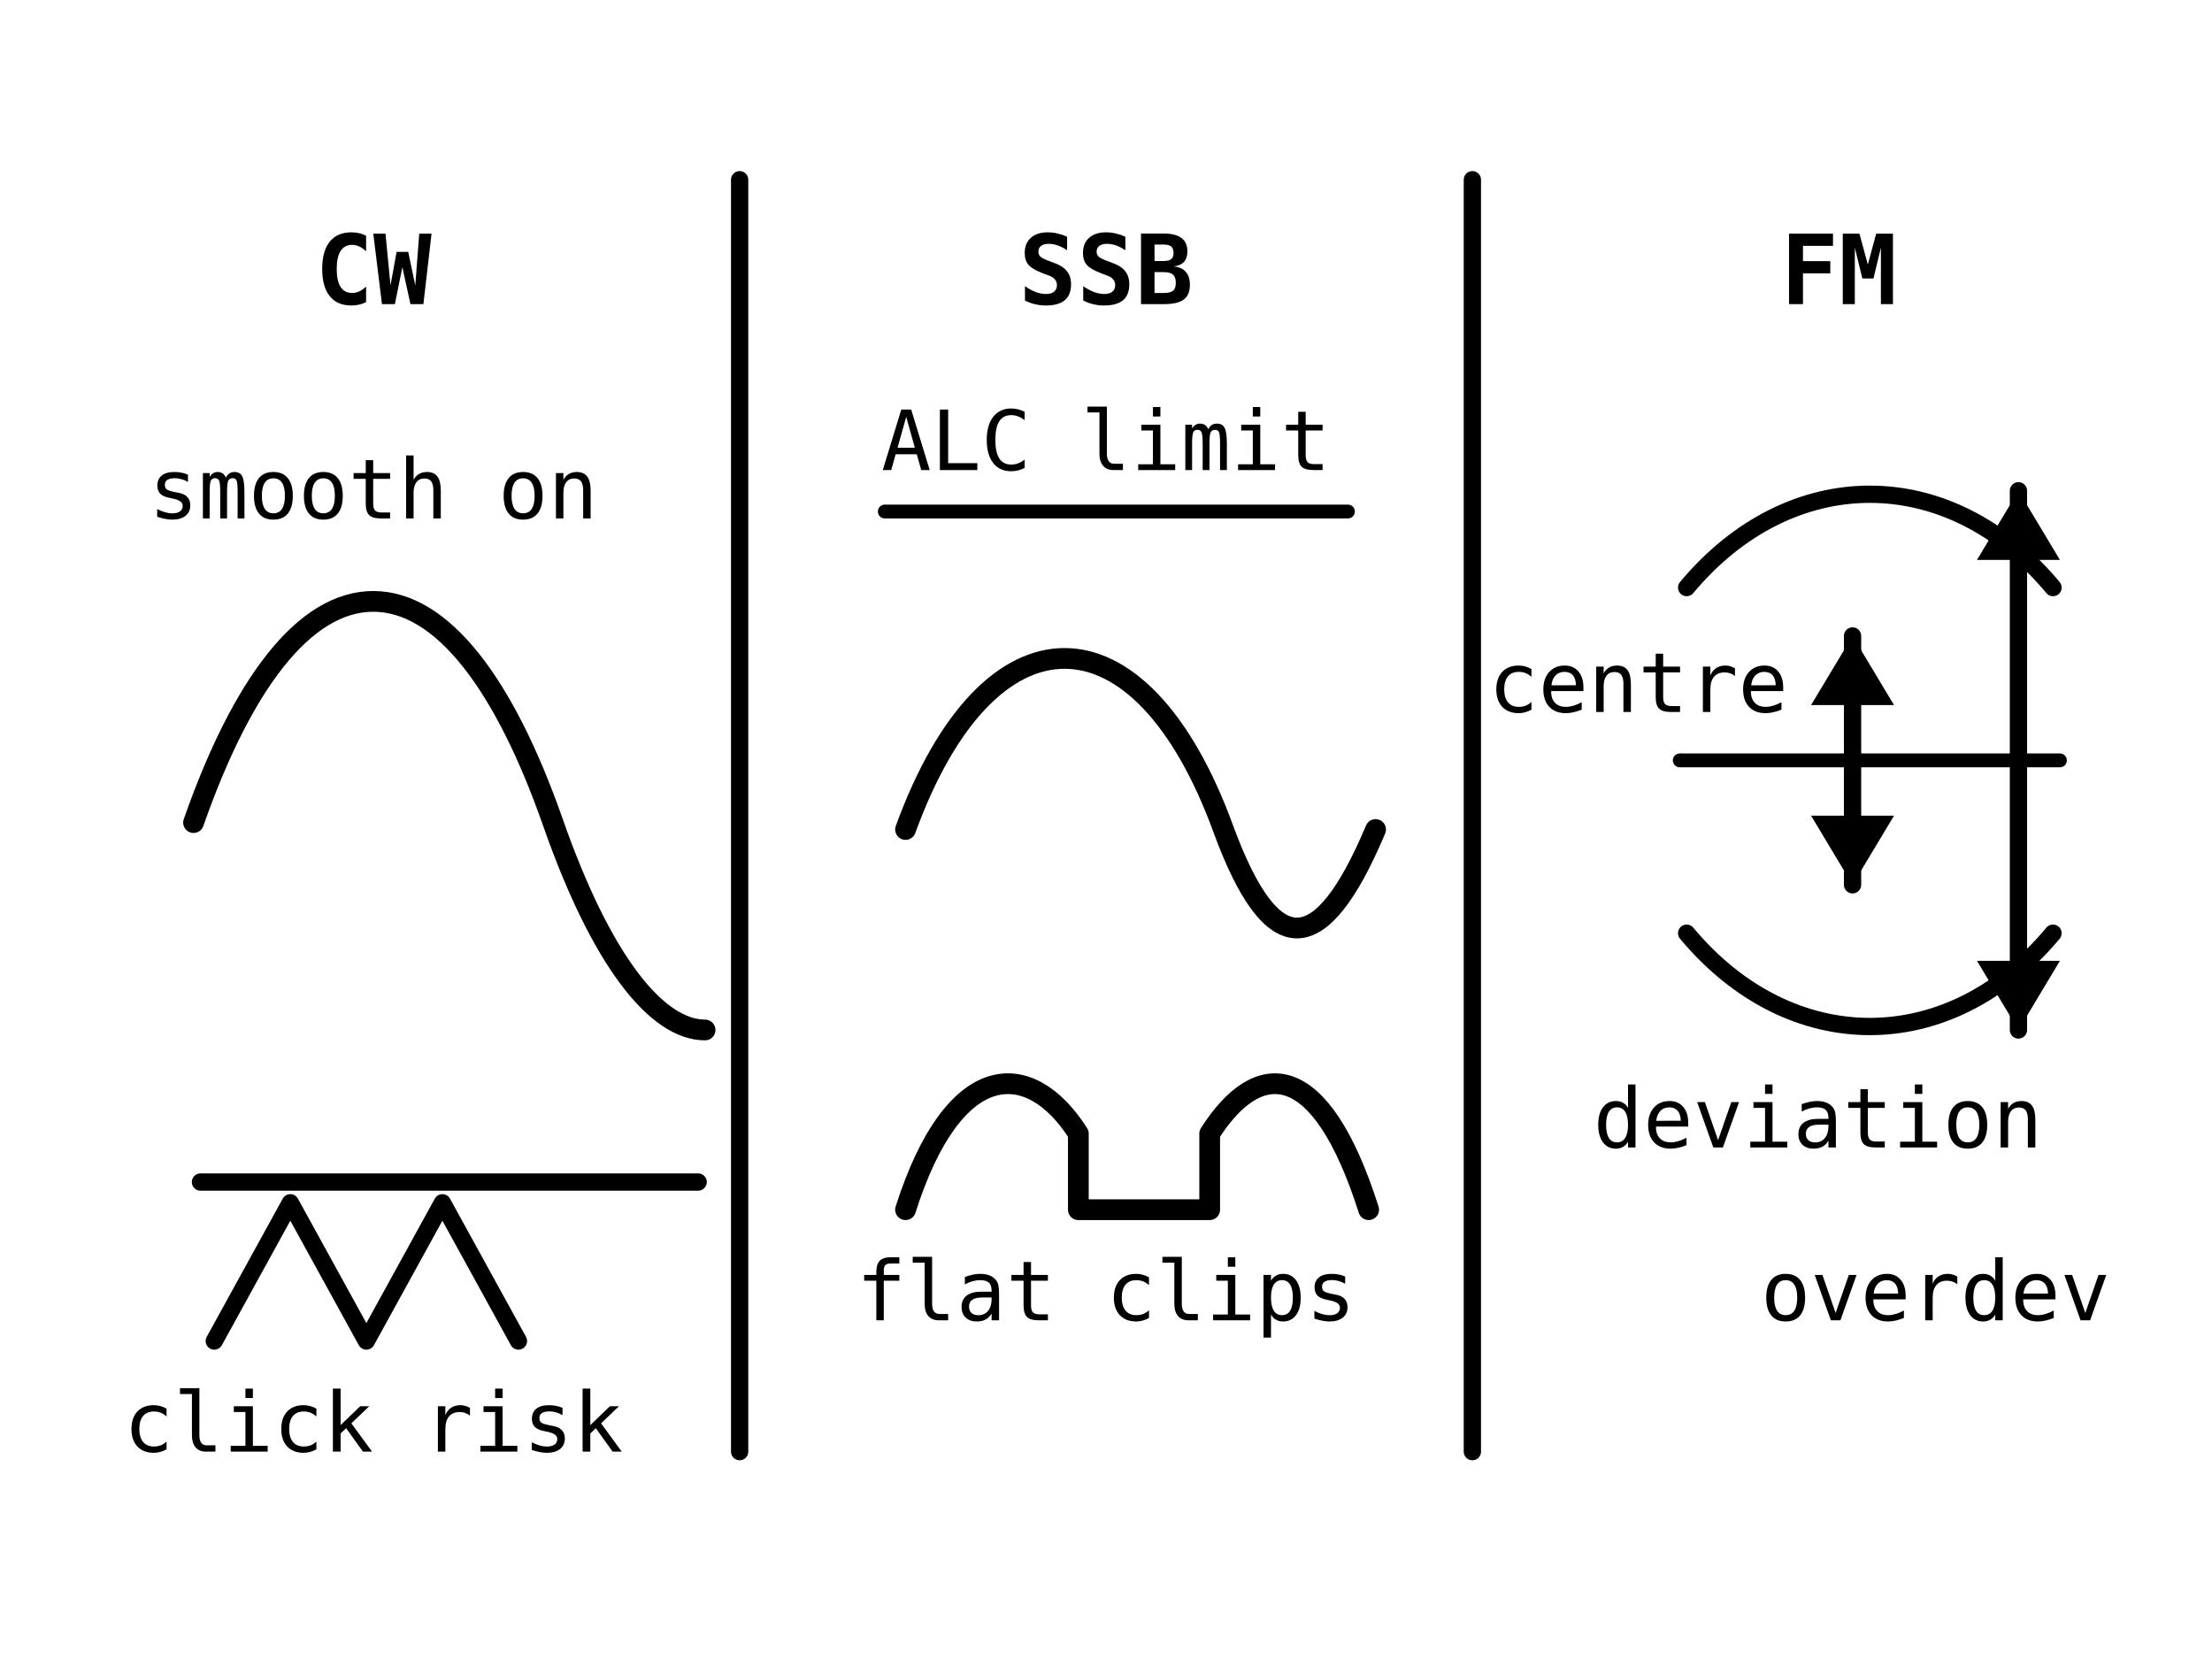
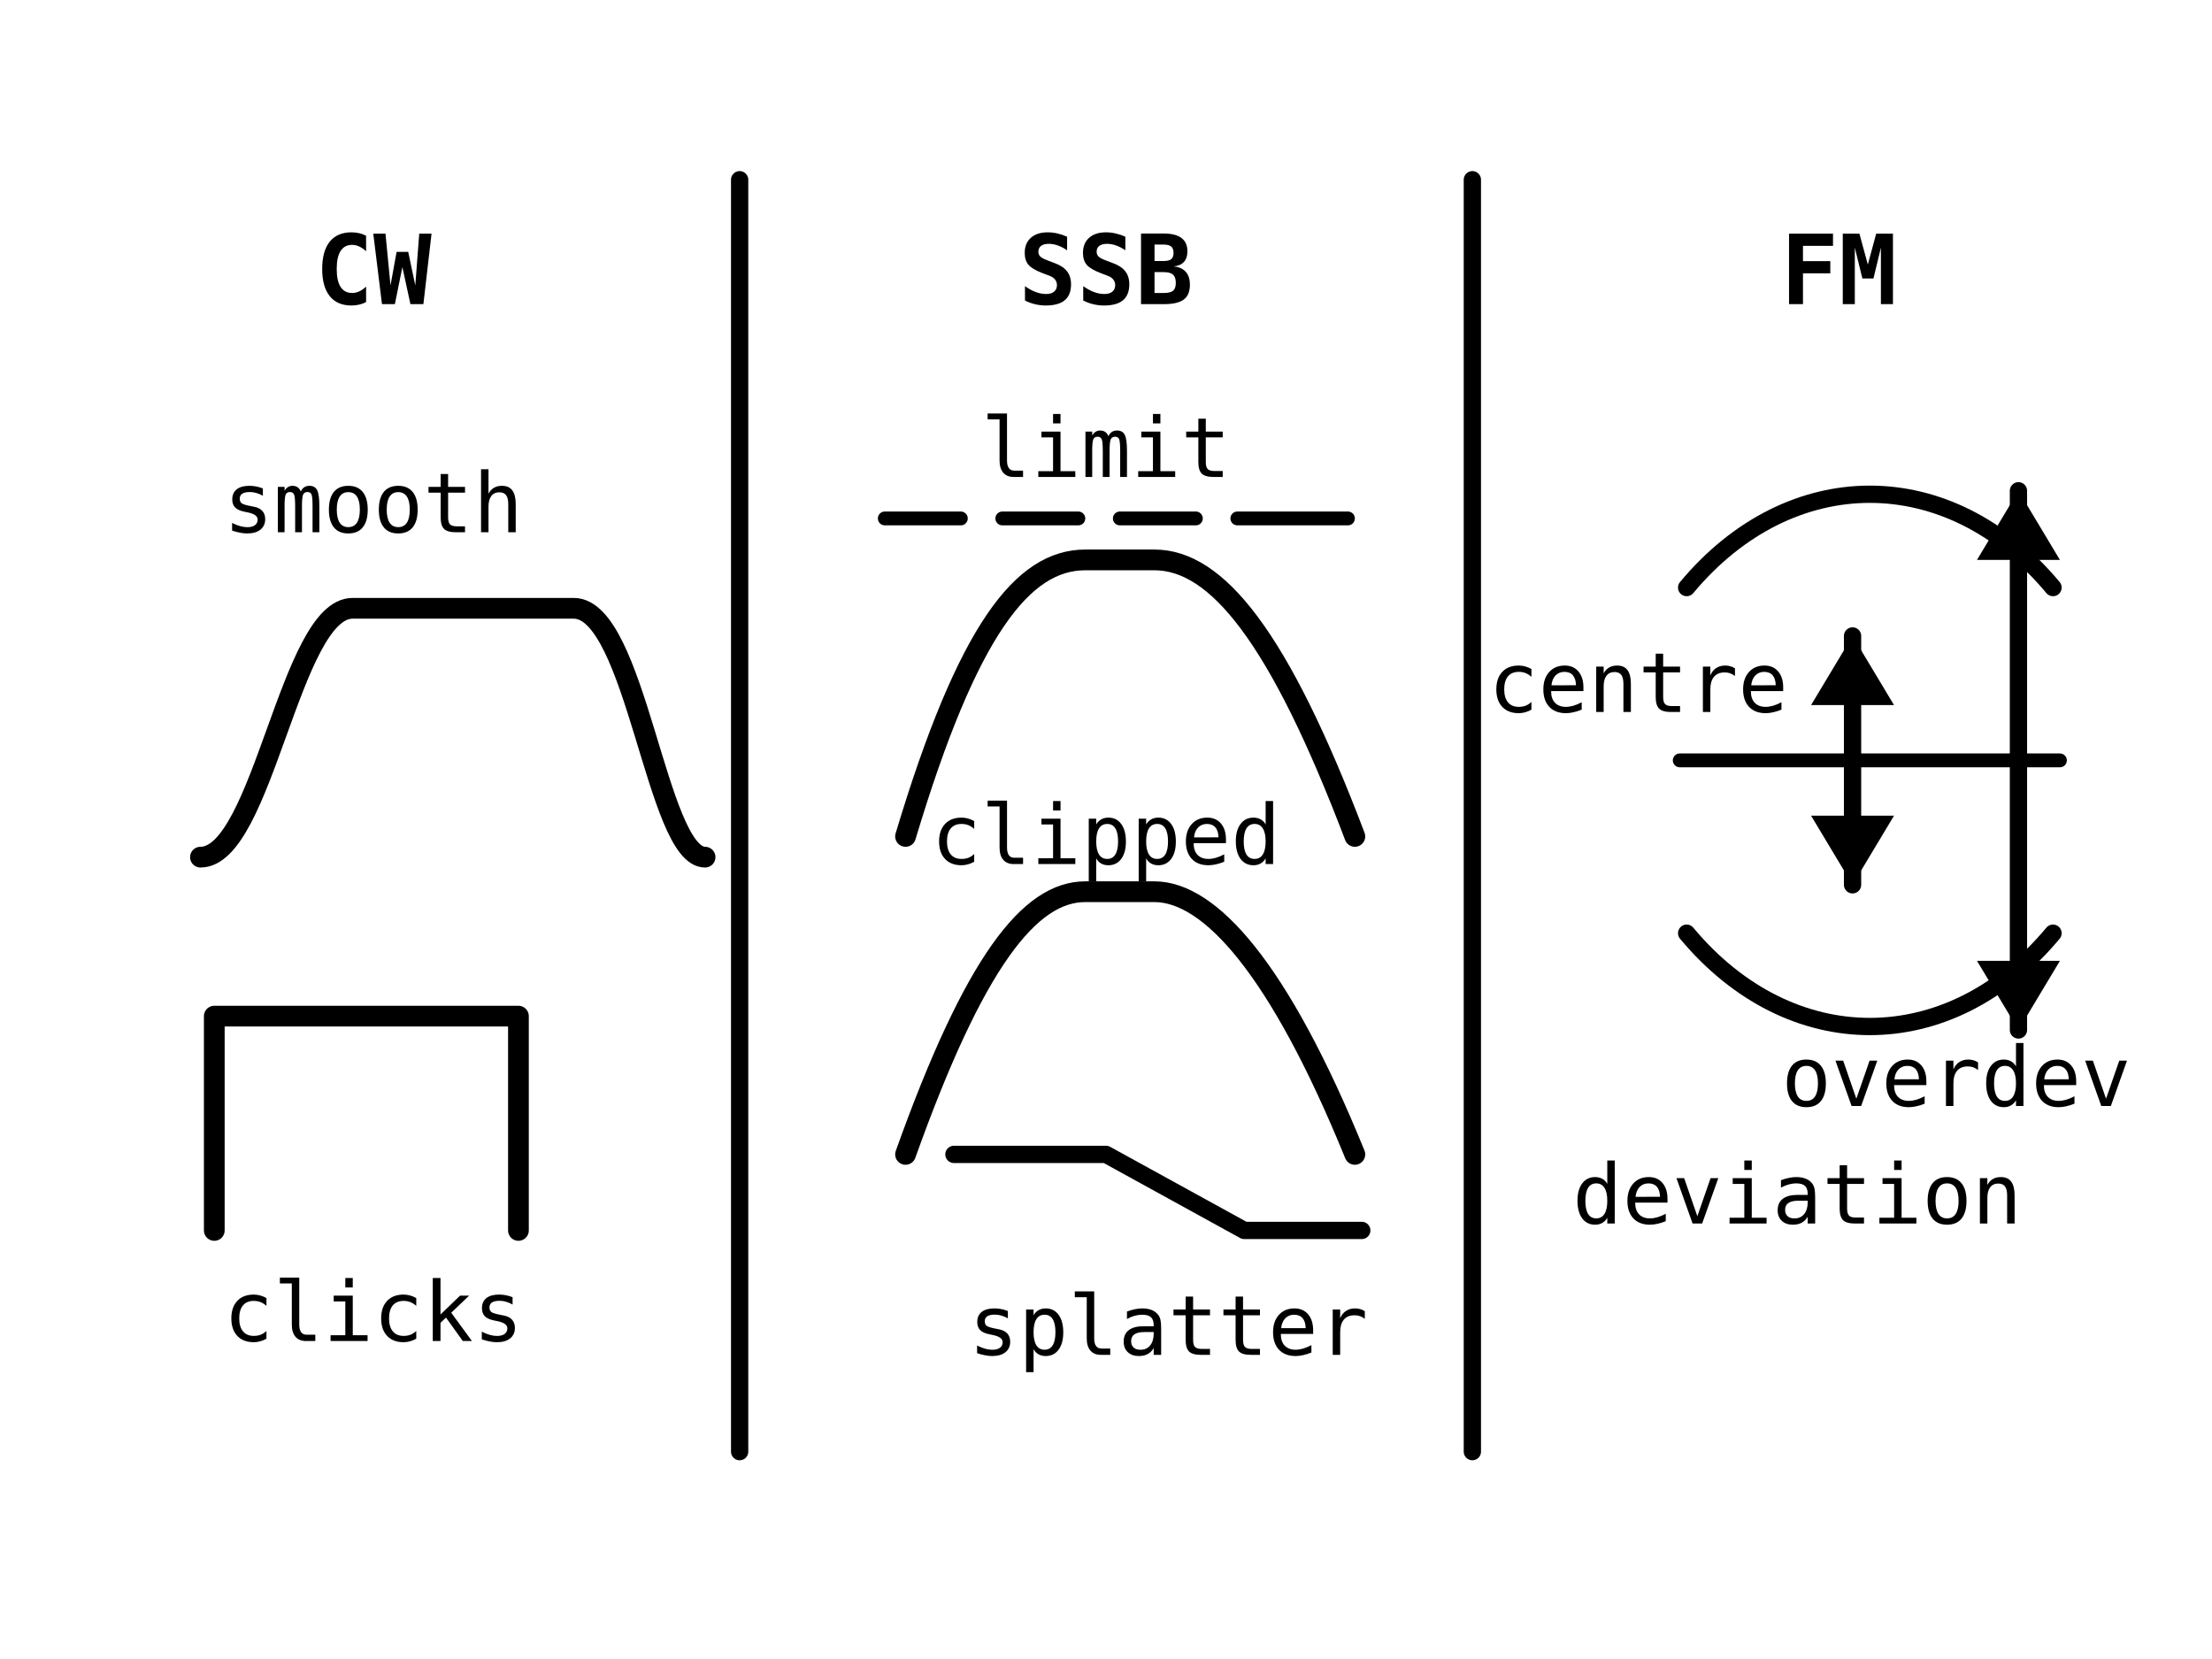
<svg xmlns="http://www.w3.org/2000/svg" id="signal-quality-cw-ssb-fm" viewBox="0 0 640 480" role="img">
  <g fill="none" stroke="currentColor" stroke-linecap="round" stroke-linejoin="round">
    <line x1="214" y1="52" x2="214" y2="420" stroke-width="5" />
    <line x1="426" y1="52" x2="426" y2="420" stroke-width="5" />
-     <path d="M56 238 C70 198 88 174 108 174 C128 174 146 198 160 238 C174 278 190 298 204 298" stroke-width="6" />
-     <line x1="58" y1="342" x2="202" y2="342" stroke-width="5" />
-     <path d="M62 388 L84 348 L106 388 L128 348 L150 388" stroke-width="5" />
-     <line x1="256" y1="148" x2="390" y2="148" stroke-width="4" />
-     <path d="M262 240 C286 174 330 174 354 240 C368 278 382 278 398 240" stroke-width="6" />
-     <path d="M262 350 C276 306 298 306 312 328 L312 350 L350 350 L350 328 C364 306 382 306 396 350" stroke-width="6" />
+     <path d="M58 248 C76 248 84 176 102 176 L166 176 C184 176 190 248 204 248" stroke-width="6" />
+     <path d="M62 356 L62 294 L150 294 L150 356" stroke-width="6" />
+     <line x1="256" y1="150" x2="278" y2="150" stroke-width="4" />
+     <line x1="290" y1="150" x2="312" y2="150" stroke-width="4" />
+     <line x1="324" y1="150" x2="346" y2="150" stroke-width="4" />
+     <line x1="358" y1="150" x2="390" y2="150" stroke-width="4" />
+     <path d="M262 242 C280 182 296 162 314 162 L334 162 C352 162 370 184 392 242" stroke-width="6" />
+     <path d="M262 334 C282 278 298 258 314 258 L334 258 C350 258 370 280 392 334" stroke-width="6" />
+     <path d="M276 334 L320 334 L360 356 L394 356" stroke-width="5" />
    <line x1="486" y1="220" x2="596" y2="220" stroke-width="4" />
    <path d="M488 170 C518 134 564 134 594 170" stroke-width="5" />
    <path d="M488 270 C518 306 564 306 594 270" stroke-width="5" />
    <line x1="536" y1="184" x2="536" y2="256" stroke-width="5" />
    <polygon points="536,184 524,204 548,204" fill="currentColor" stroke="none" />
    <polygon points="536,256 524,236 548,236" fill="currentColor" stroke="none" />
    <line x1="584" y1="142" x2="584" y2="298" stroke-width="5" />
    <polygon points="584,142 572,162 596,162" fill="currentColor" stroke="none" />
    <polygon points="584,298 572,278 596,278" fill="currentColor" stroke="none" />
  </g>
  <g fill="currentColor" font-family="ui-monospace, SFMono-Regular, Menlo, Consolas, monospace" text-anchor="middle">
    <text x="108" y="88" font-size="28" font-weight="700">CW</text>
-     <text x="108" y="150" font-size="24">smooth on</text>
-     <text x="108" y="420" font-size="24">click risk</text>
+     <text x="108" y="154" font-size="24">smooth</text>
+     <text x="108" y="388" font-size="24">clicks</text>
    <text x="320" y="88" font-size="28" font-weight="700">SSB</text>
-     <text x="320" y="136" font-size="24">ALC limit</text>
-     <text x="320" y="382" font-size="24">flat clips</text>
+     <text x="320" y="138" font-size="24">limit</text>
+     <text x="320" y="250" font-size="24">clipped</text>
+     <text x="338" y="392" font-size="24">splatter</text>
    <text x="532" y="88" font-size="28" font-weight="700">FM</text>
    <text x="474" y="206" font-size="24">centre</text>
-     <text x="526" y="332" font-size="24">deviation</text>
-     <text x="560" y="382" font-size="24">overdev</text>
+     <text x="520" y="354" font-size="24">deviation</text>
+     <text x="566" y="320" font-size="24">overdev</text>
  </g>
</svg>
